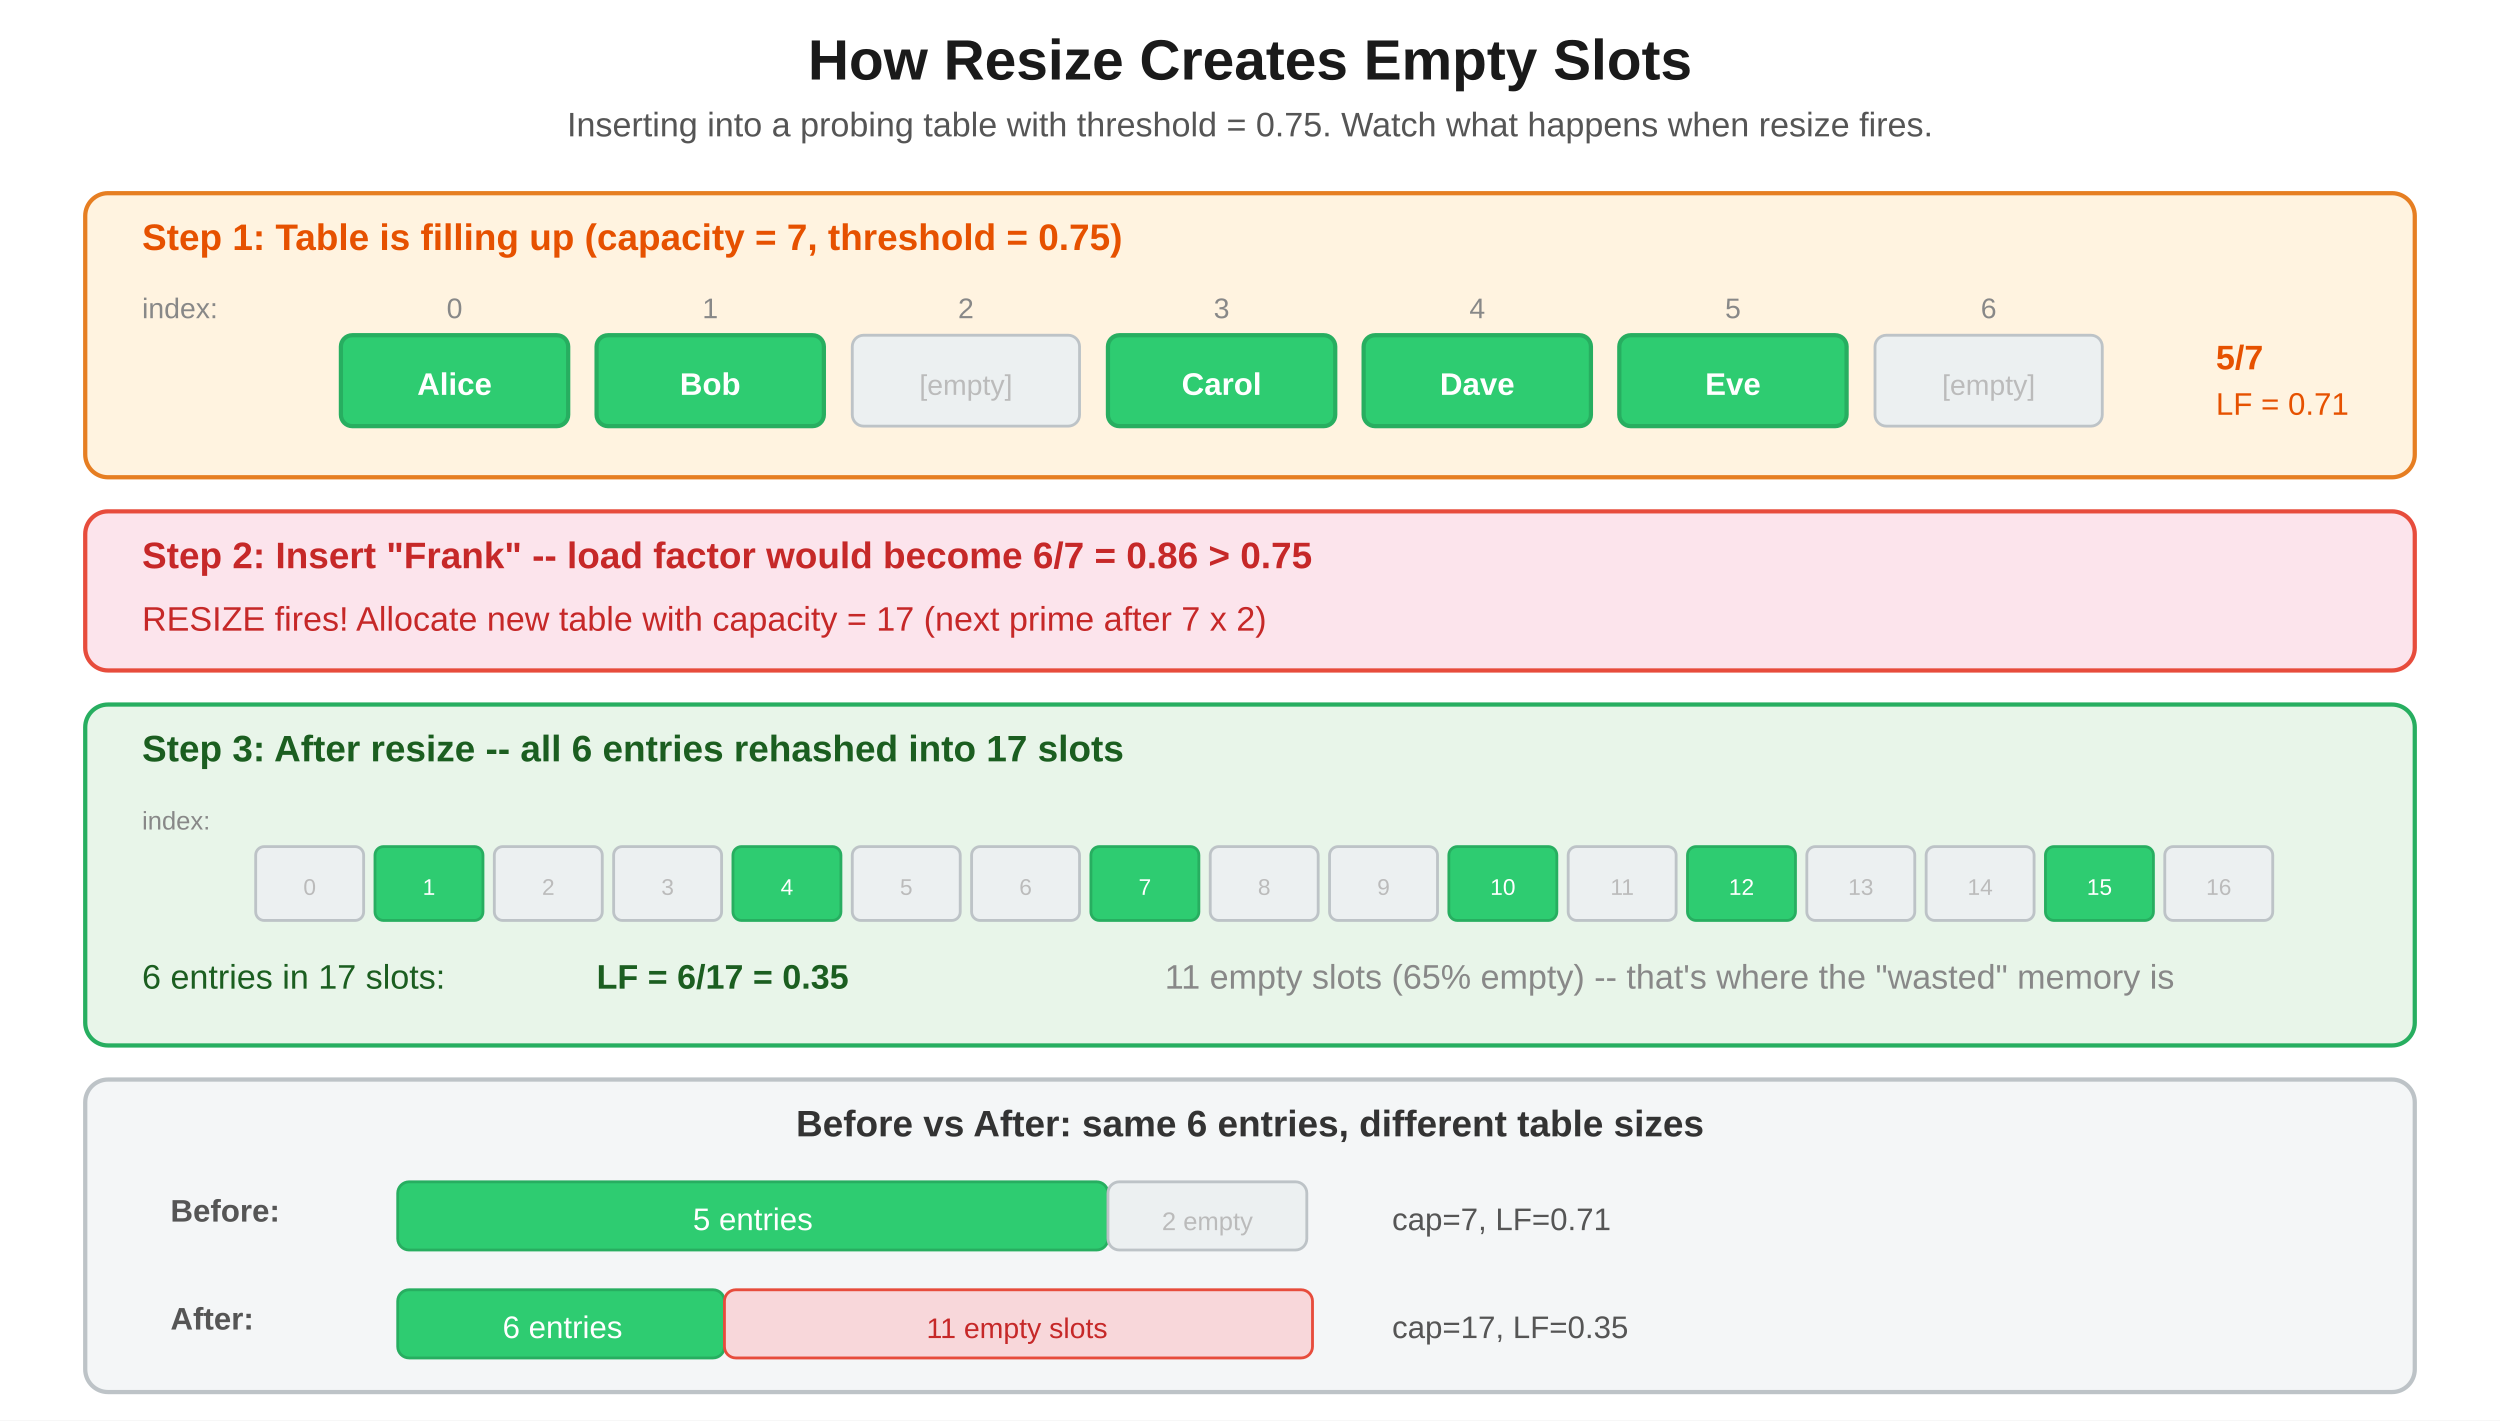
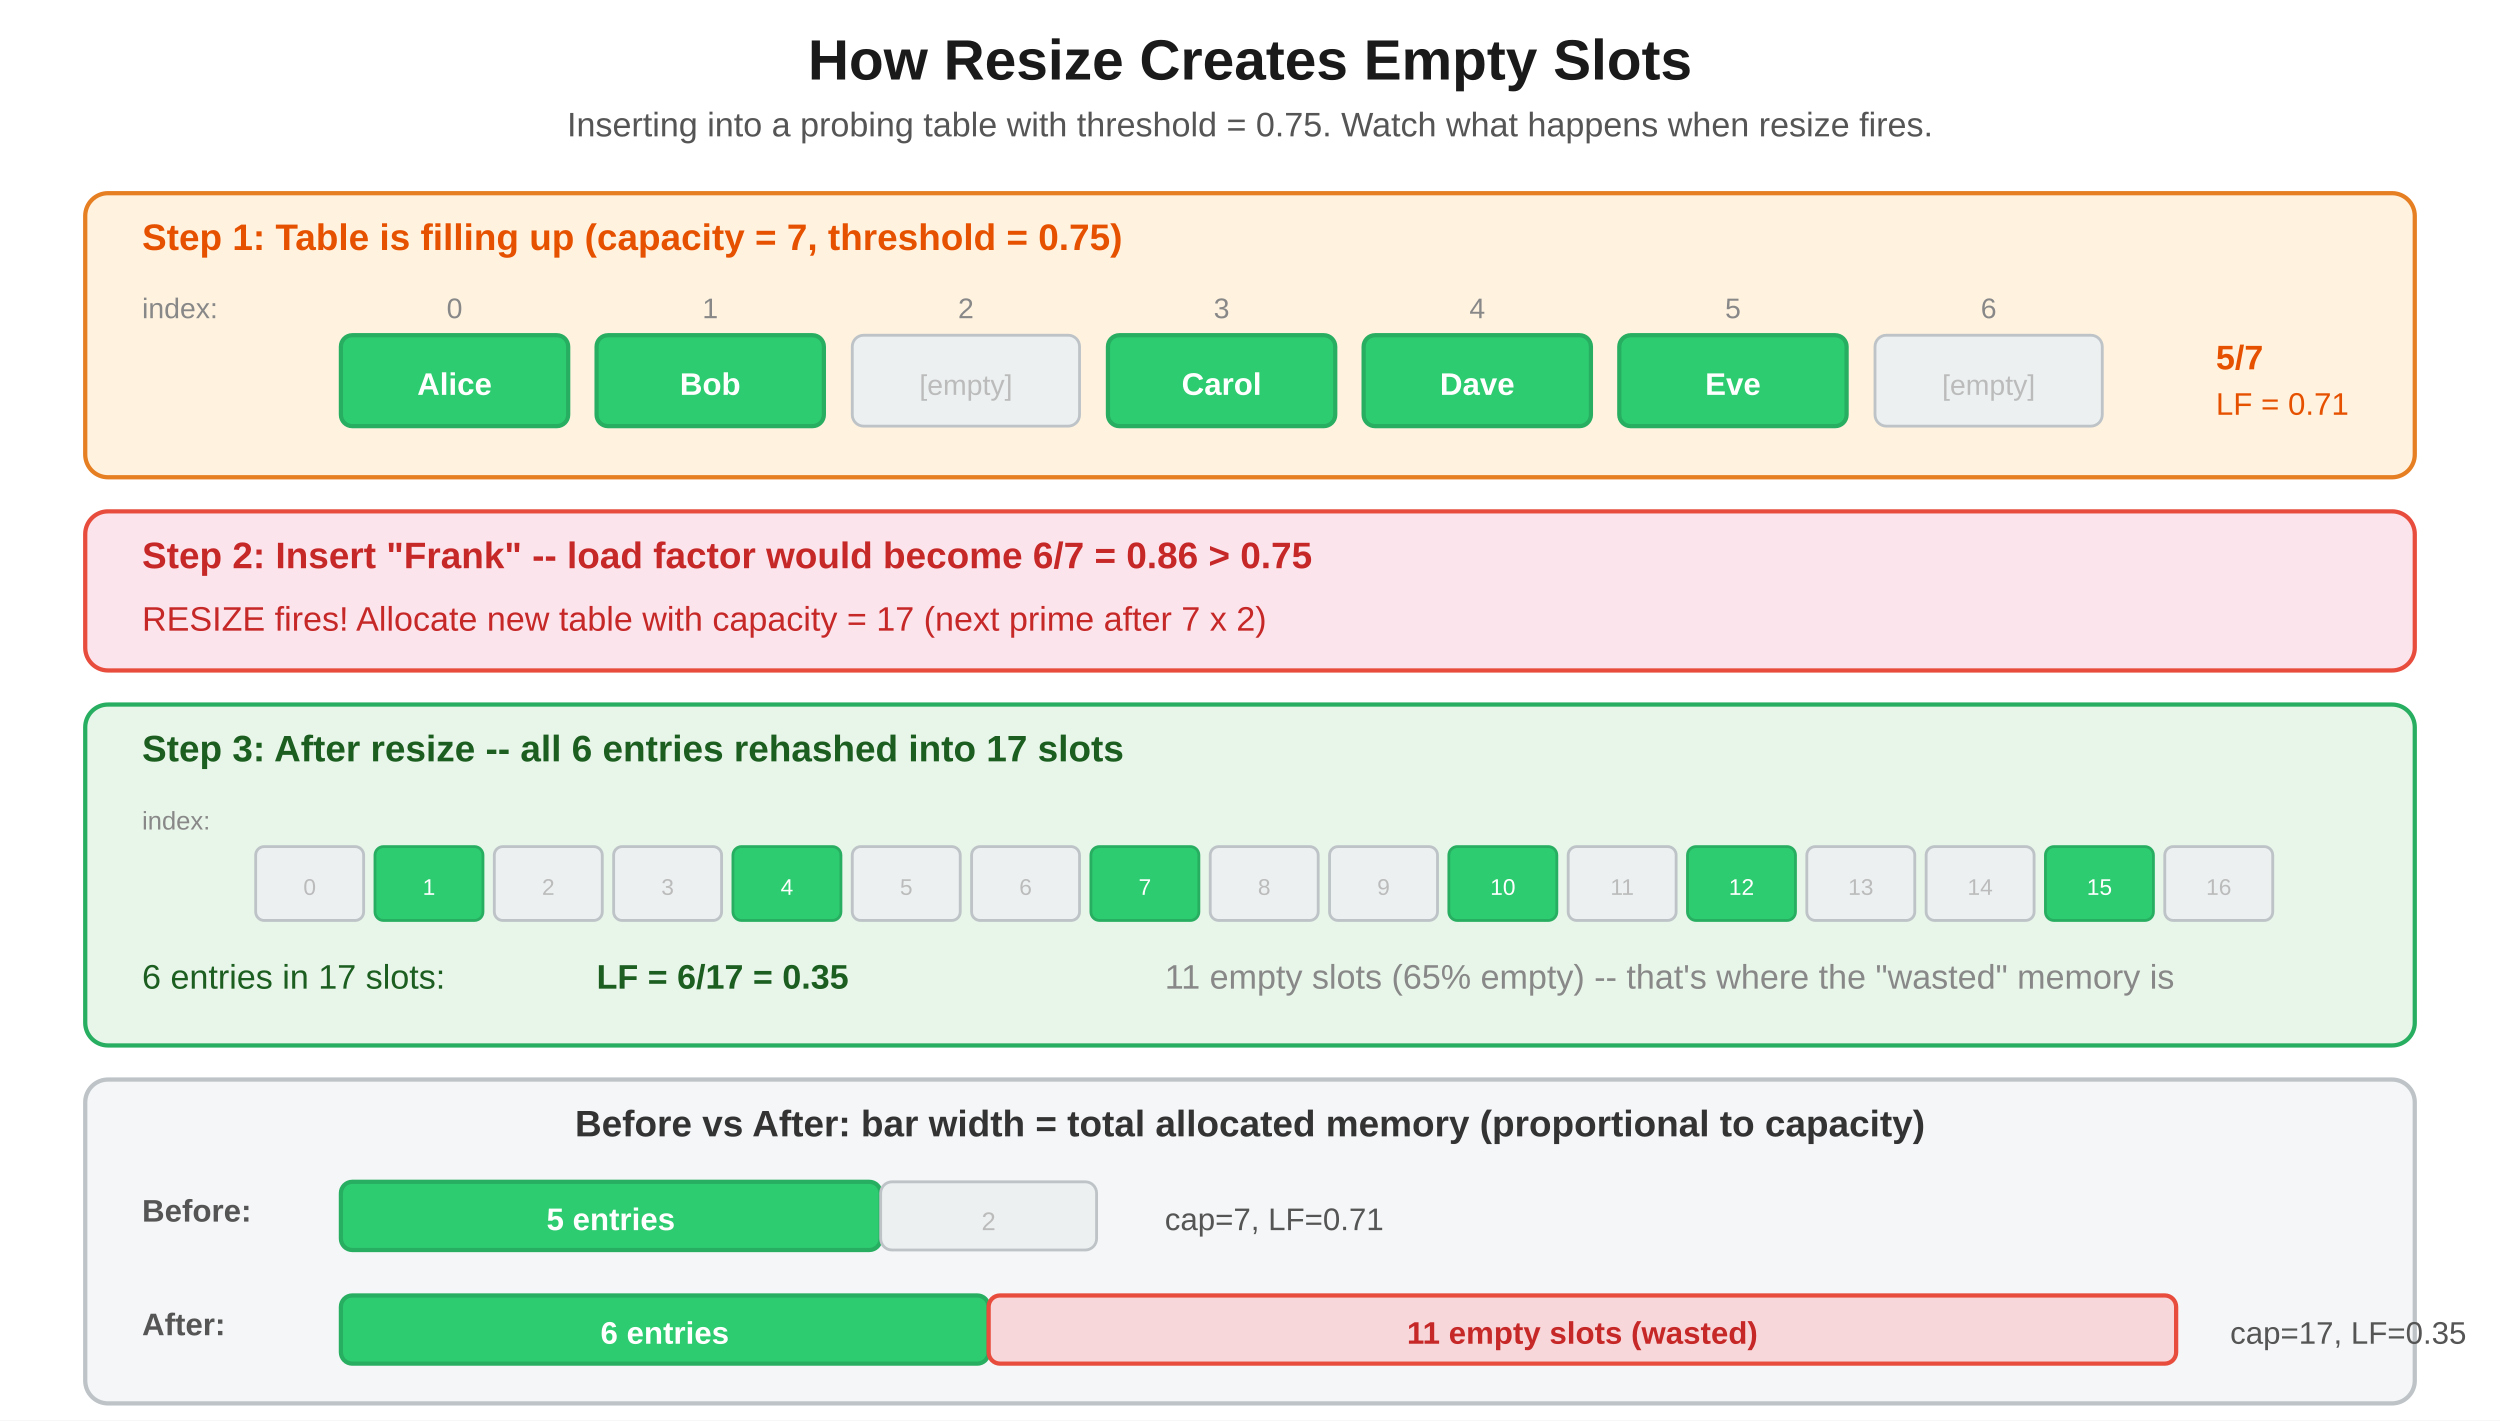
<svg xmlns="http://www.w3.org/2000/svg" viewBox="0 0 880 500" font-family="'Segoe UI', Arial, sans-serif">
  <rect width="100%" height="100%" fill="white" />
  <text x="440" y="28" text-anchor="middle" fill="#1a1a1a" font-size="20" font-weight="bold">How Resize Creates Empty Slots</text>
  <text x="440" y="48" text-anchor="middle" fill="#555" font-size="12">Inserting into a probing table with threshold = 0.75. Watch what happens when resize fires.</text>
  <rect x="30" y="68" width="820" height="100" rx="8" fill="#fff3e0" stroke="#e67e22" stroke-width="1.5" />
  <text x="50" y="88" fill="#e65100" font-size="13" font-weight="bold">Step 1: Table is filling up (capacity = 7, threshold = 0.75)</text>
  <text x="50" y="112" fill="#888" font-size="10">index:</text>
  <text x="160" y="112" text-anchor="middle" fill="#888" font-size="10">0</text>
  <text x="250" y="112" text-anchor="middle" fill="#888" font-size="10">1</text>
  <text x="340" y="112" text-anchor="middle" fill="#888" font-size="10">2</text>
  <text x="430" y="112" text-anchor="middle" fill="#888" font-size="10">3</text>
  <text x="520" y="112" text-anchor="middle" fill="#888" font-size="10">4</text>
  <text x="610" y="112" text-anchor="middle" fill="#888" font-size="10">5</text>
  <text x="700" y="112" text-anchor="middle" fill="#888" font-size="10">6</text>
  <rect x="120" y="118" width="80" height="32" rx="4" fill="#2ecc71" stroke="#27ae60" stroke-width="1.5" />
  <text x="160" y="139" text-anchor="middle" fill="#fff" font-size="11" font-weight="bold">Alice</text>
  <rect x="210" y="118" width="80" height="32" rx="4" fill="#2ecc71" stroke="#27ae60" stroke-width="1.5" />
  <text x="250" y="139" text-anchor="middle" fill="#fff" font-size="11" font-weight="bold">Bob</text>
  <rect x="300" y="118" width="80" height="32" rx="4" fill="#ecf0f1" stroke="#bdc3c7" stroke-width="1" />
  <text x="340" y="139" text-anchor="middle" fill="#bbb" font-size="10">[empty]</text>
  <rect x="390" y="118" width="80" height="32" rx="4" fill="#2ecc71" stroke="#27ae60" stroke-width="1.5" />
  <text x="430" y="139" text-anchor="middle" fill="#fff" font-size="11" font-weight="bold">Carol</text>
  <rect x="480" y="118" width="80" height="32" rx="4" fill="#2ecc71" stroke="#27ae60" stroke-width="1.5" />
  <text x="520" y="139" text-anchor="middle" fill="#fff" font-size="11" font-weight="bold">Dave</text>
  <rect x="570" y="118" width="80" height="32" rx="4" fill="#2ecc71" stroke="#27ae60" stroke-width="1.5" />
  <text x="610" y="139" text-anchor="middle" fill="#fff" font-size="11" font-weight="bold">Eve</text>
  <rect x="660" y="118" width="80" height="32" rx="4" fill="#ecf0f1" stroke="#bdc3c7" stroke-width="1" />
  <text x="700" y="139" text-anchor="middle" fill="#bbb" font-size="10">[empty]</text>
  <text x="780" y="130" fill="#e65100" font-size="12" font-weight="bold">5/7</text>
  <text x="780" y="146" fill="#e65100" font-size="11">LF = 0.71</text>
  <rect x="30" y="180" width="820" height="56" rx="8" fill="#fce4ec" stroke="#e74c3c" stroke-width="1.5" />
  <text x="50" y="200" fill="#c62828" font-size="13" font-weight="bold">Step 2: Insert "Frank" -- load factor would become 6/7 = 0.86 &gt; 0.75</text>
  <text x="50" y="222" fill="#c62828" font-size="12">RESIZE fires! Allocate new table with capacity = 17 (next prime after 7 x 2)</text>
  <rect x="30" y="248" width="820" height="120" rx="8" fill="#e8f5e9" stroke="#27ae60" stroke-width="1.5" />
  <text x="50" y="268" fill="#1b5e20" font-size="13" font-weight="bold">Step 3: After resize -- all 6 entries rehashed into 17 slots</text>
  <text x="50" y="292" fill="#888" font-size="9">index:</text>
  <rect x="90" y="298" width="38" height="26" rx="3" fill="#ecf0f1" stroke="#bdc3c7" stroke-width="1" />
  <text x="109" y="315" text-anchor="middle" fill="#bbb" font-size="8">0</text>
  <rect x="132" y="298" width="38" height="26" rx="3" fill="#2ecc71" stroke="#27ae60" stroke-width="1" />
  <text x="151" y="315" text-anchor="middle" fill="#fff" font-size="8">1</text>
  <rect x="174" y="298" width="38" height="26" rx="3" fill="#ecf0f1" stroke="#bdc3c7" stroke-width="1" />
  <text x="193" y="315" text-anchor="middle" fill="#bbb" font-size="8">2</text>
  <rect x="216" y="298" width="38" height="26" rx="3" fill="#ecf0f1" stroke="#bdc3c7" stroke-width="1" />
  <text x="235" y="315" text-anchor="middle" fill="#bbb" font-size="8">3</text>
  <rect x="258" y="298" width="38" height="26" rx="3" fill="#2ecc71" stroke="#27ae60" stroke-width="1" />
  <text x="277" y="315" text-anchor="middle" fill="#fff" font-size="8">4</text>
  <rect x="300" y="298" width="38" height="26" rx="3" fill="#ecf0f1" stroke="#bdc3c7" stroke-width="1" />
  <text x="319" y="315" text-anchor="middle" fill="#bbb" font-size="8">5</text>
  <rect x="342" y="298" width="38" height="26" rx="3" fill="#ecf0f1" stroke="#bdc3c7" stroke-width="1" />
  <text x="361" y="315" text-anchor="middle" fill="#bbb" font-size="8">6</text>
  <rect x="384" y="298" width="38" height="26" rx="3" fill="#2ecc71" stroke="#27ae60" stroke-width="1" />
  <text x="403" y="315" text-anchor="middle" fill="#fff" font-size="8">7</text>
  <rect x="426" y="298" width="38" height="26" rx="3" fill="#ecf0f1" stroke="#bdc3c7" stroke-width="1" />
  <text x="445" y="315" text-anchor="middle" fill="#bbb" font-size="8">8</text>
  <rect x="468" y="298" width="38" height="26" rx="3" fill="#ecf0f1" stroke="#bdc3c7" stroke-width="1" />
  <text x="487" y="315" text-anchor="middle" fill="#bbb" font-size="8">9</text>
  <rect x="510" y="298" width="38" height="26" rx="3" fill="#2ecc71" stroke="#27ae60" stroke-width="1" />
  <text x="529" y="315" text-anchor="middle" fill="#fff" font-size="8">10</text>
  <rect x="552" y="298" width="38" height="26" rx="3" fill="#ecf0f1" stroke="#bdc3c7" stroke-width="1" />
  <text x="571" y="315" text-anchor="middle" fill="#bbb" font-size="8">11</text>
  <rect x="594" y="298" width="38" height="26" rx="3" fill="#2ecc71" stroke="#27ae60" stroke-width="1" />
  <text x="613" y="315" text-anchor="middle" fill="#fff" font-size="8">12</text>
  <rect x="636" y="298" width="38" height="26" rx="3" fill="#ecf0f1" stroke="#bdc3c7" stroke-width="1" />
  <text x="655" y="315" text-anchor="middle" fill="#bbb" font-size="8">13</text>
  <rect x="678" y="298" width="38" height="26" rx="3" fill="#ecf0f1" stroke="#bdc3c7" stroke-width="1" />
  <text x="697" y="315" text-anchor="middle" fill="#bbb" font-size="8">14</text>
  <rect x="720" y="298" width="38" height="26" rx="3" fill="#2ecc71" stroke="#27ae60" stroke-width="1" />
  <text x="739" y="315" text-anchor="middle" fill="#fff" font-size="8">15</text>
  <rect x="762" y="298" width="38" height="26" rx="3" fill="#ecf0f1" stroke="#bdc3c7" stroke-width="1" />
  <text x="781" y="315" text-anchor="middle" fill="#bbb" font-size="8">16</text>
  <text x="50" y="348" fill="#1b5e20" font-size="12">6 entries in 17 slots:</text>
  <text x="210" y="348" fill="#1b5e20" font-size="12" font-weight="bold">LF = 6/17 = 0.35</text>
  <text x="410" y="348" fill="#888" font-size="12">11 empty slots (65% empty) -- that's where the "wasted" memory is</text>
-   <rect x="30" y="380" width="820" height="110" rx="8" fill="#f4f6f7" stroke="#bdc3c7" stroke-width="1.5" />
-   <text x="440" y="400" text-anchor="middle" fill="#333" font-size="13" font-weight="bold">Before vs After: same 6 entries, different table sizes</text>
-   <text x="60" y="430" fill="#555" font-size="11" font-weight="bold">Before:</text>
-   <rect x="140" y="416" width="250" height="24" rx="4" fill="#2ecc71" stroke="#27ae60" stroke-width="1" />
-   <rect x="390" y="416" width="70" height="24" rx="4" fill="#ecf0f1" stroke="#bdc3c7" stroke-width="1" />
-   <text x="265" y="433" text-anchor="middle" fill="#fff" font-size="11">5 entries</text>
-   <text x="425" y="433" text-anchor="middle" fill="#bbb" font-size="9">2 empty</text>
-   <text x="490" y="433" fill="#555" font-size="11">cap=7, LF=0.71</text>
-   <text x="60" y="468" fill="#555" font-size="11" font-weight="bold">After:</text>
-   <rect x="140" y="454" width="115" height="24" rx="4" fill="#2ecc71" stroke="#27ae60" stroke-width="1" />
-   <rect x="255" y="454" width="207" height="24" rx="4" fill="#f8d7da" stroke="#e74c3c" stroke-width="1" />
-   <text x="198" y="471" text-anchor="middle" fill="#fff" font-size="11">6 entries</text>
-   <text x="358" y="471" text-anchor="middle" fill="#c62828" font-size="10">11 empty slots</text>
-   <text x="490" y="471" fill="#555" font-size="11">cap=17, LF=0.35</text>
+   <rect x="30" y="380" width="820" height="114" rx="8" fill="#f4f6f7" stroke="#bdc3c7" stroke-width="1.5" />
+   <text x="440" y="400" text-anchor="middle" fill="#333" font-size="13" font-weight="bold">Before vs After: bar width = total allocated memory (proportional to capacity)</text>
+   <text x="50" y="430" fill="#555" font-size="11" font-weight="bold">Before:</text>
+   <rect x="120" y="416" width="190" height="24" rx="4" fill="#2ecc71" stroke="#27ae60" stroke-width="1.5" />
+   <rect x="310" y="416" width="76" height="24" rx="4" fill="#ecf0f1" stroke="#bdc3c7" stroke-width="1" />
+   <text x="215" y="433" text-anchor="middle" fill="#fff" font-size="11" font-weight="bold">5 entries</text>
+   <text x="348" y="433" text-anchor="middle" fill="#bbb" font-size="9">2</text>
+   <text x="410" y="433" fill="#555" font-size="11">cap=7, LF=0.71</text>
+   <text x="50" y="470" fill="#555" font-size="11" font-weight="bold">After:</text>
+   <rect x="120" y="456" width="228" height="24" rx="4" fill="#2ecc71" stroke="#27ae60" stroke-width="1.5" />
+   <rect x="348" y="456" width="418" height="24" rx="4" fill="#f8d7da" stroke="#e74c3c" stroke-width="1.5" />
+   <text x="234" y="473" text-anchor="middle" fill="#fff" font-size="11" font-weight="bold">6 entries</text>
+   <text x="557" y="473" text-anchor="middle" fill="#c62828" font-size="11" font-weight="bold">11 empty slots (wasted)</text>
+   <text x="785" y="473" fill="#555" font-size="11">cap=17, LF=0.35</text>
</svg>
